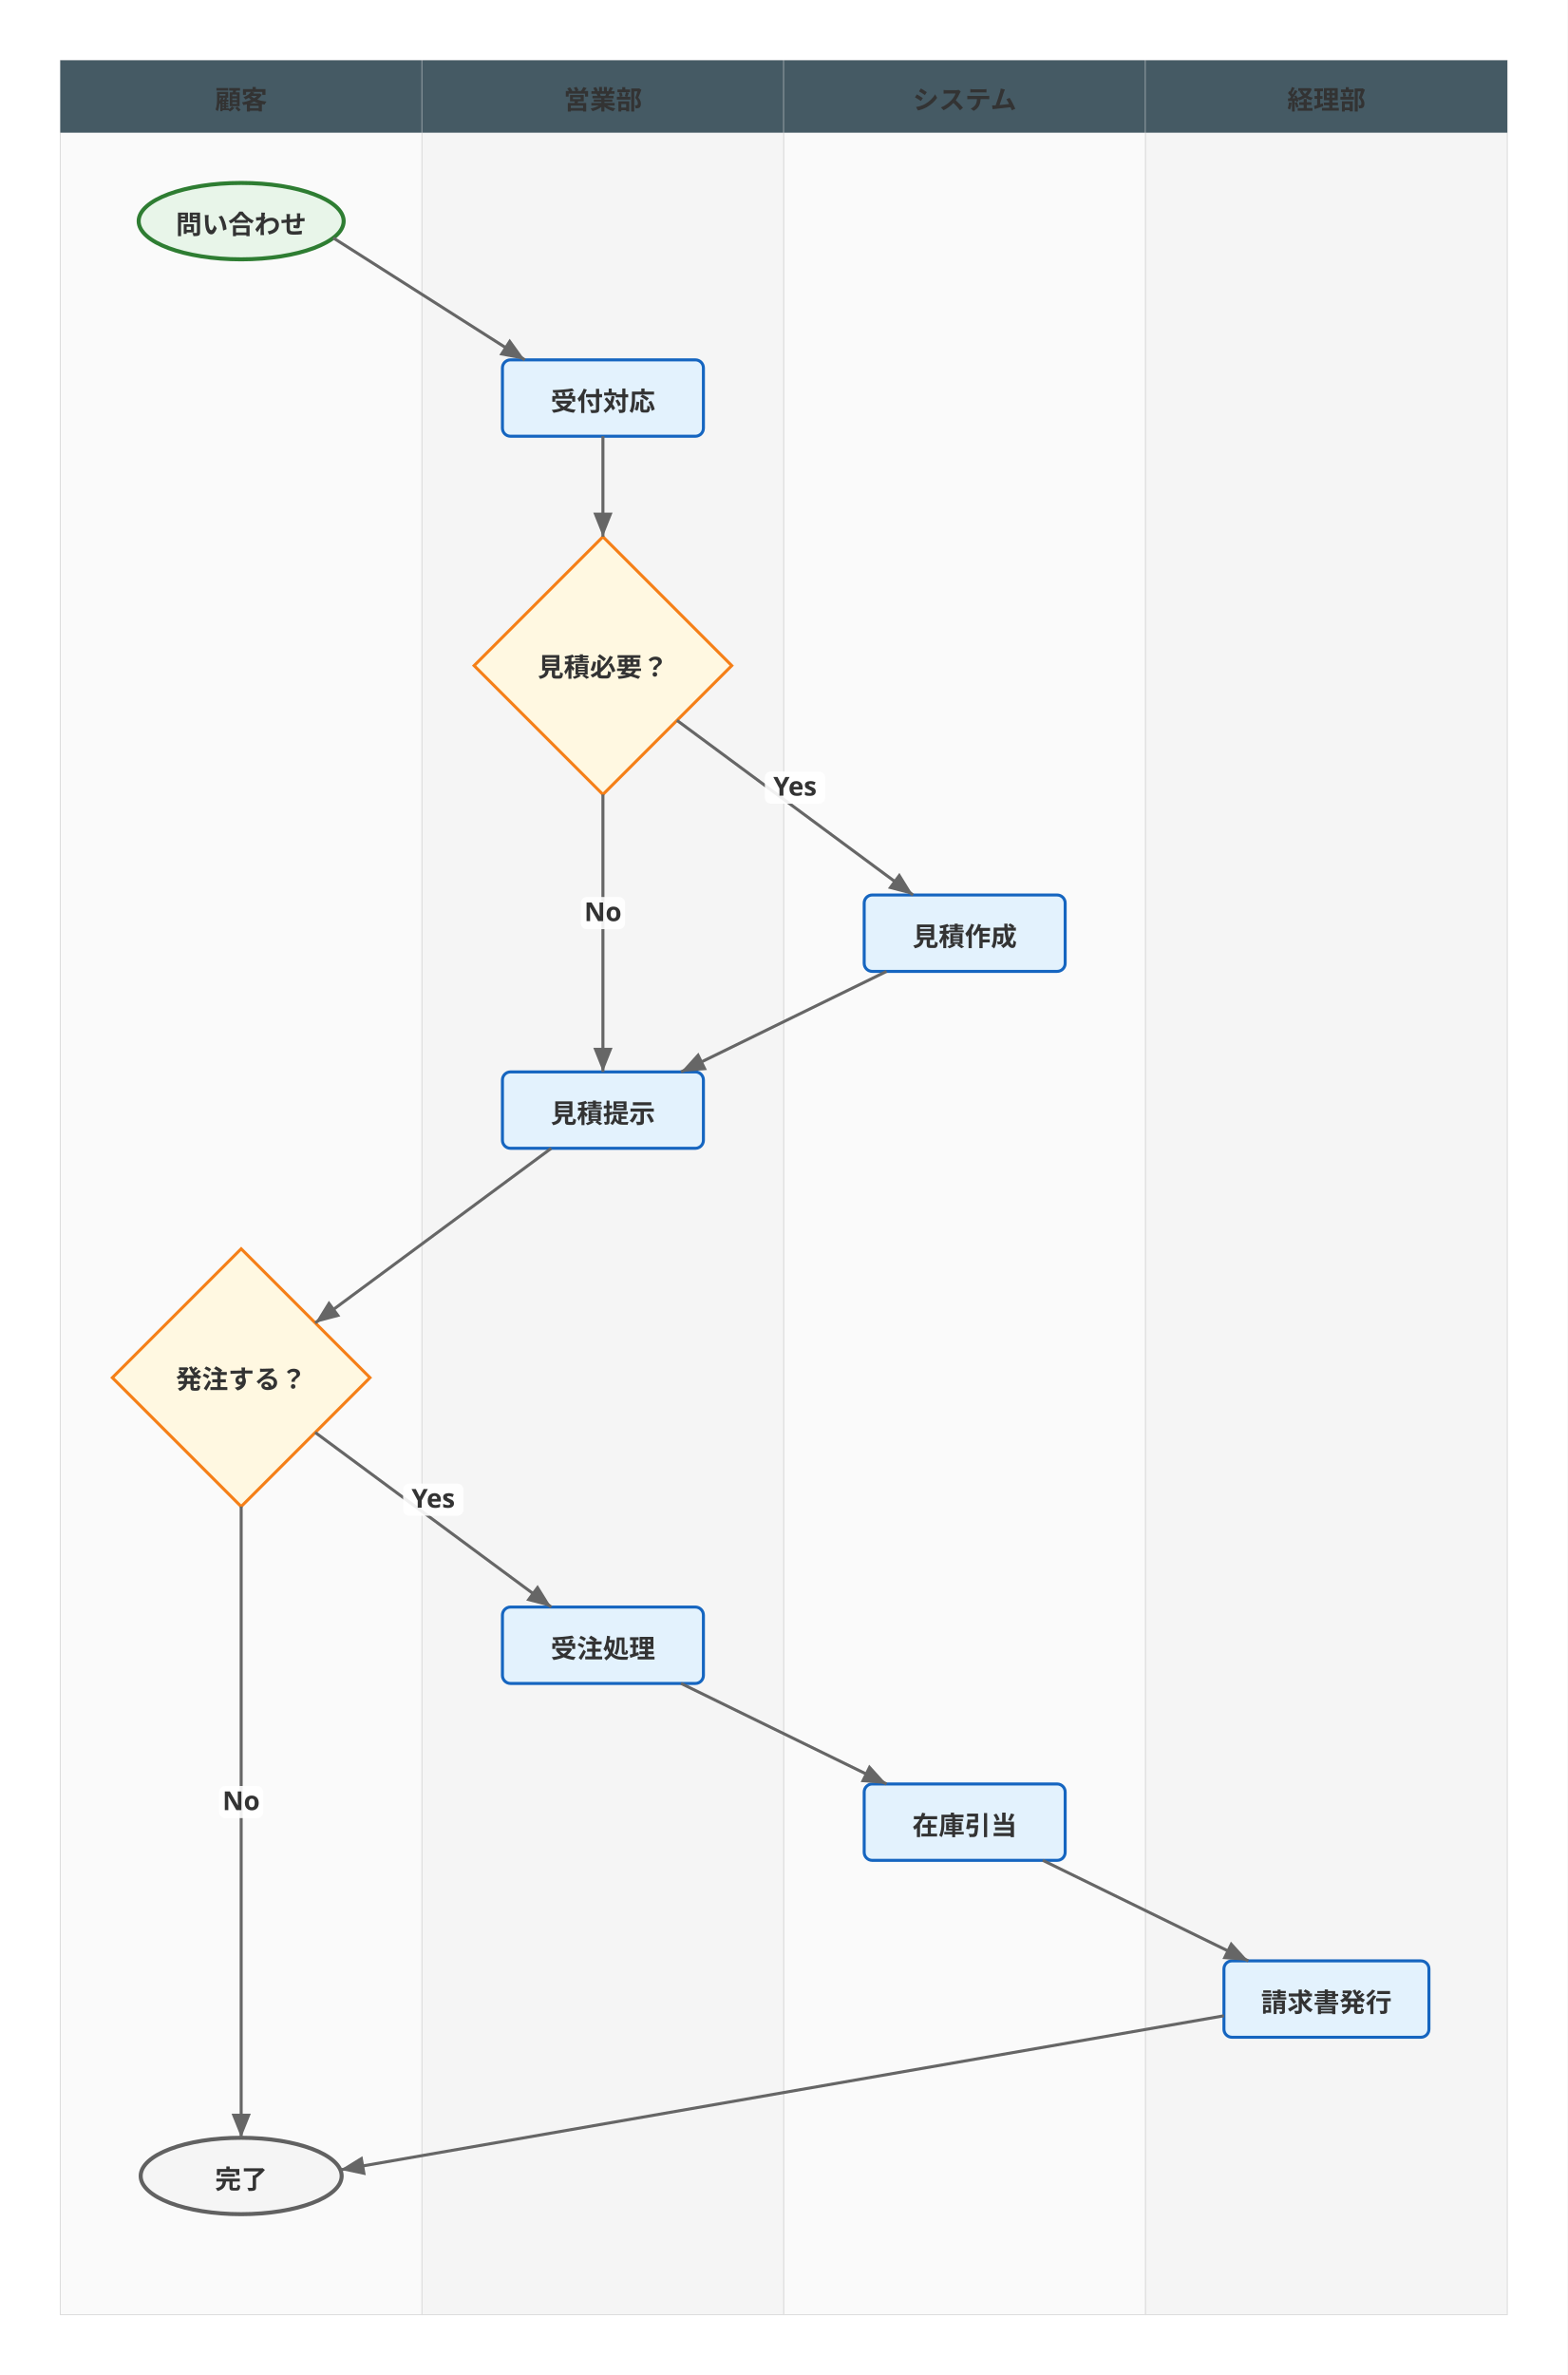
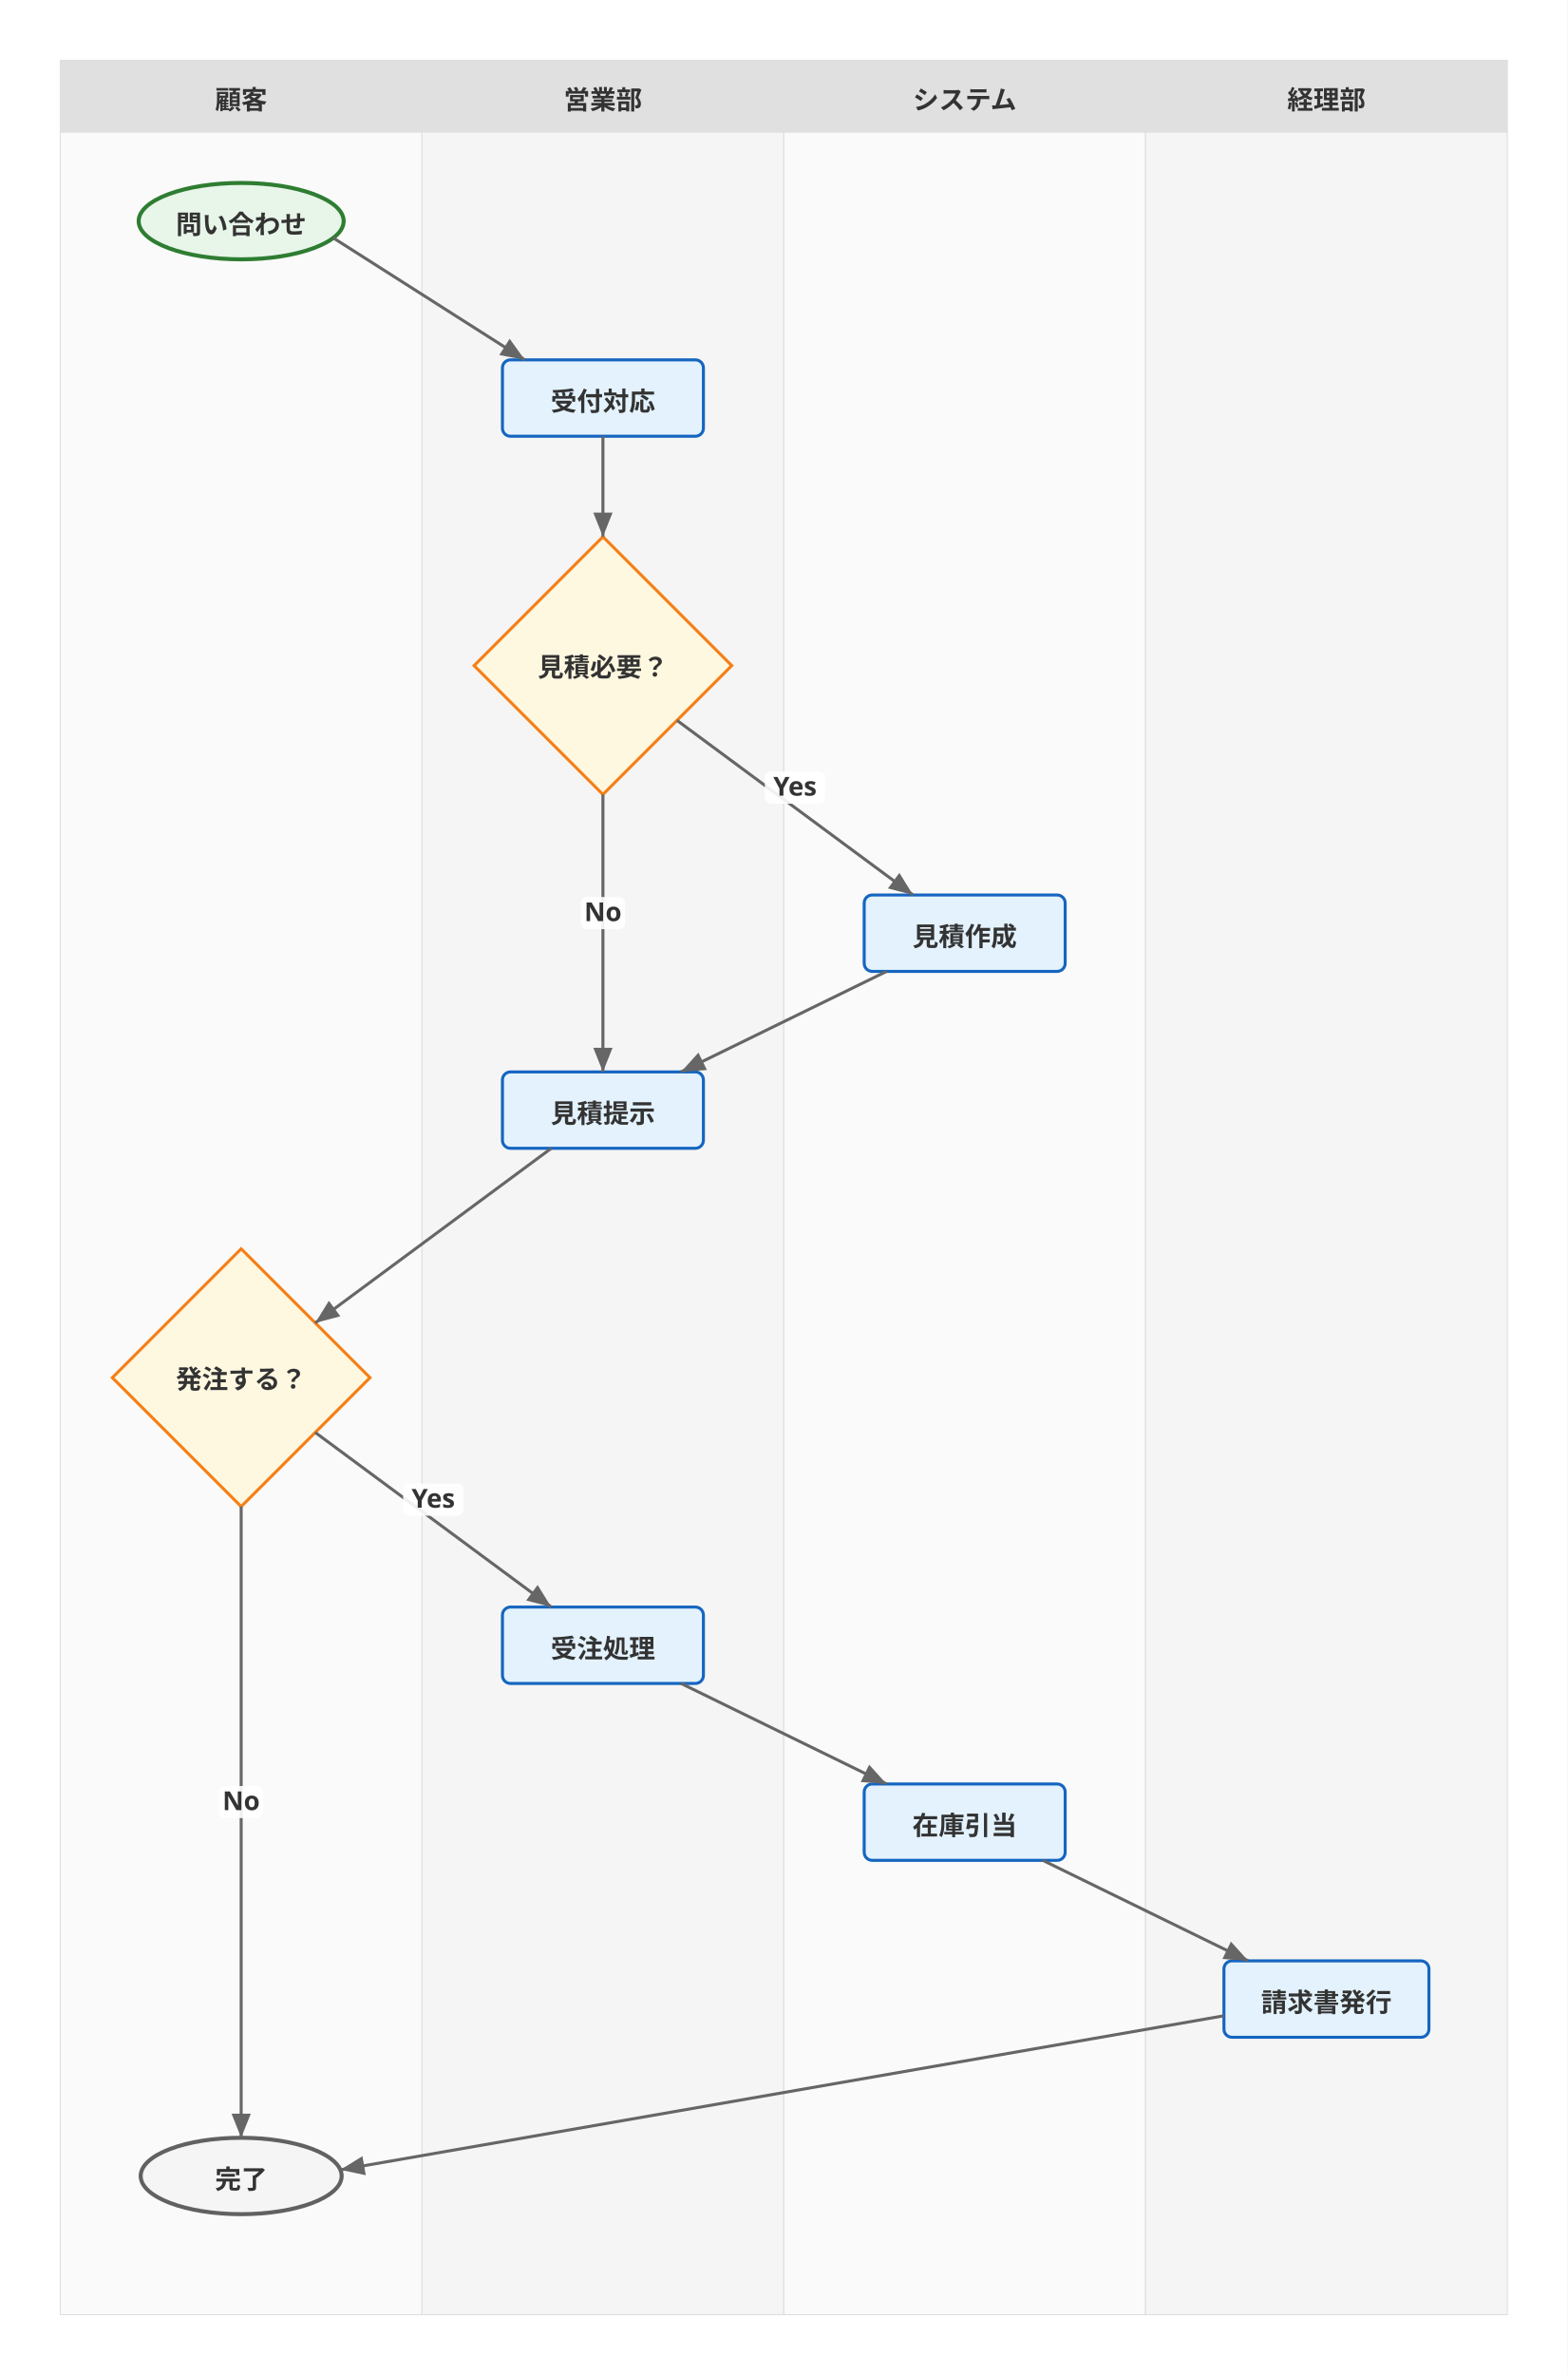
<svg xmlns="http://www.w3.org/2000/svg" width="780" height="1181.4" viewBox="0 0 780 1181.4">
  <rect width="100%" height="100%" fill="white" />
  <style>text { font-family: sans-serif; font-size: 13px; fill: #333; }</style>
  <defs>
    <marker id="arrow" viewBox="0 0 10 10" refX="10" refY="5" markerWidth="8" markerHeight="8" orient="auto">
      <polygon points="0,1 10,5 0,9" fill="#666" />
    </marker>
  </defs>
  <rect x="30" y="30" width="180" height="1121.4" fill="#fafafa" stroke="#ddd" stroke-width="0.5" />
-   <rect x="30" y="30" width="180" height="36" fill="#455a64" />
-   <text x="120" y="54.3" text-anchor="middle" font-weight="bold" fill="#fff" font-size="14">顧客</text>
+   <rect x="30" y="30" width="180" height="36" fill="#e0e0e0" />
+   <text x="120" y="54.3" text-anchor="middle" font-weight="bold" fill="#333" font-size="14">顧客</text>
  <rect x="210" y="30" width="180" height="1121.4" fill="#f5f5f5" stroke="#ddd" stroke-width="0.5" />
-   <rect x="210" y="30" width="180" height="36" fill="#455a64" />
-   <text x="300" y="54.3" text-anchor="middle" font-weight="bold" fill="#fff" font-size="14">営業部</text>
+   <rect x="210" y="30" width="180" height="36" fill="#e0e0e0" />
+   <text x="300" y="54.3" text-anchor="middle" font-weight="bold" fill="#333" font-size="14">営業部</text>
  <rect x="390" y="30" width="180" height="1121.4" fill="#fafafa" stroke="#ddd" stroke-width="0.5" />
-   <rect x="390" y="30" width="180" height="36" fill="#455a64" />
-   <text x="480" y="54.3" text-anchor="middle" font-weight="bold" fill="#fff" font-size="14">システム</text>
+   <rect x="390" y="30" width="180" height="36" fill="#e0e0e0" />
+   <text x="480" y="54.3" text-anchor="middle" font-weight="bold" fill="#333" font-size="14">システム</text>
  <rect x="570" y="30" width="180" height="1121.4" fill="#f5f5f5" stroke="#ddd" stroke-width="0.5" />
-   <rect x="570" y="30" width="180" height="36" fill="#455a64" />
-   <text x="660" y="54.3" text-anchor="middle" font-weight="bold" fill="#fff" font-size="14">経理部</text>
+   <rect x="570" y="30" width="180" height="36" fill="#e0e0e0" />
+   <text x="660" y="54.3" text-anchor="middle" font-weight="bold" fill="#333" font-size="14">経理部</text>
  <ellipse cx="120" cy="110" rx="51" ry="19" fill="#e8f5e9" stroke="#2e7d32" stroke-width="2" />
  <text x="120" y="116.3" text-anchor="middle" font-weight="bold">問い合わせ</text>
  <rect x="250" y="179" width="100" height="38" rx="4" fill="#e3f2fd" stroke="#1565c0" stroke-width="1.5" />
  <text x="300" y="204.3" text-anchor="middle" font-weight="bold">受付対応</text>
  <polygon points="300,267 364.1,331.1 300,395.2 235.9,331.1" fill="#fff8e1" stroke="#f57f17" stroke-width="1.5" />
  <text x="300" y="336.5" text-anchor="middle" font-weight="bold" font-size="12">見積必要？</text>
  <rect x="430" y="445.2" width="100" height="38" rx="4" fill="#e3f2fd" stroke="#1565c0" stroke-width="1.5" />
  <text x="480" y="470.5" text-anchor="middle" font-weight="bold">見積作成</text>
  <rect x="250" y="533.2" width="100" height="38" rx="4" fill="#e3f2fd" stroke="#1565c0" stroke-width="1.5" />
  <text x="300" y="558.5" text-anchor="middle" font-weight="bold">見積提示</text>
  <polygon points="120,621.2 184.1,685.3 120,749.4 55.9,685.3" fill="#fff8e1" stroke="#f57f17" stroke-width="1.5" />
  <text x="120" y="690.7" text-anchor="middle" font-weight="bold" font-size="12">発注する？</text>
  <rect x="250" y="799.4" width="100" height="38" rx="4" fill="#e3f2fd" stroke="#1565c0" stroke-width="1.5" />
  <text x="300" y="824.7" text-anchor="middle" font-weight="bold">受注処理</text>
  <rect x="430" y="887.4" width="100" height="38" rx="4" fill="#e3f2fd" stroke="#1565c0" stroke-width="1.5" />
  <text x="480" y="912.7" text-anchor="middle" font-weight="bold">在庫引当</text>
  <rect x="609" y="975.4" width="102" height="38" rx="4" fill="#e3f2fd" stroke="#1565c0" stroke-width="1.5" />
  <text x="660" y="1000.7" text-anchor="middle" font-weight="bold">請求書発行</text>
  <ellipse cx="120" cy="1082.4" rx="50" ry="19" fill="#f5f5f5" stroke="#616161" stroke-width="2" />
  <text x="120" y="1088.7" text-anchor="middle" font-weight="bold">完了</text>
  <line x1="165.818" y1="118.345" x2="261.136" y2="179" stroke="#666" stroke-width="1.5" marker-end="url(#arrow)" />
  <line x1="300" y1="217" x2="300" y2="267" stroke="#666" stroke-width="1.5" marker-end="url(#arrow)" />
  <line x1="336.851" y1="358.349" x2="454.305" y2="445.2" stroke="#666" stroke-width="1.5" marker-end="url(#arrow)" />
  <rect x="380.578" y="383.775" width="30" height="16" rx="3" fill="white" opacity="0.9" />
  <text x="395.578" y="395.775" text-anchor="middle" font-size="11" font-weight="bold" fill="#666">Yes</text>
  <line x1="300" y1="395.2" x2="300" y2="533.2" stroke="#666" stroke-width="1.5" marker-end="url(#arrow)" />
  <rect x="289" y="446.2" width="22" height="16" rx="3" fill="white" opacity="0.9" />
  <text x="300" y="458.2" text-anchor="middle" font-size="11" font-weight="bold" fill="#666">No</text>
  <line x1="441.136" y1="483.2" x2="338.864" y2="533.2" stroke="#666" stroke-width="1.5" marker-end="url(#arrow)" />
  <line x1="274.305" y1="571.2" x2="156.851" y2="658.051" stroke="#666" stroke-width="1.5" marker-end="url(#arrow)" />
  <line x1="156.851" y1="712.549" x2="274.305" y2="799.4" stroke="#666" stroke-width="1.5" marker-end="url(#arrow)" />
  <rect x="200.578" y="737.975" width="30" height="16" rx="3" fill="white" opacity="0.9" />
  <text x="215.578" y="749.975" text-anchor="middle" font-size="11" font-weight="bold" fill="#666">Yes</text>
  <line x1="120" y1="749.4" x2="120" y2="1063.4" stroke="#666" stroke-width="1.5" marker-end="url(#arrow)" />
  <rect x="109" y="888.4" width="22" height="16" rx="3" fill="white" opacity="0.9" />
  <text x="120" y="900.4" text-anchor="middle" font-size="11" font-weight="bold" fill="#666">No</text>
  <line x1="338.864" y1="837.4" x2="441.136" y2="887.4" stroke="#666" stroke-width="1.5" marker-end="url(#arrow)" />
  <line x1="518.864" y1="925.4" x2="621.136" y2="975.4" stroke="#666" stroke-width="1.5" marker-end="url(#arrow)" />
  <line x1="609" y1="1002.711" x2="169.349" y2="1079.344" stroke="#666" stroke-width="1.5" marker-end="url(#arrow)" />
</svg>
